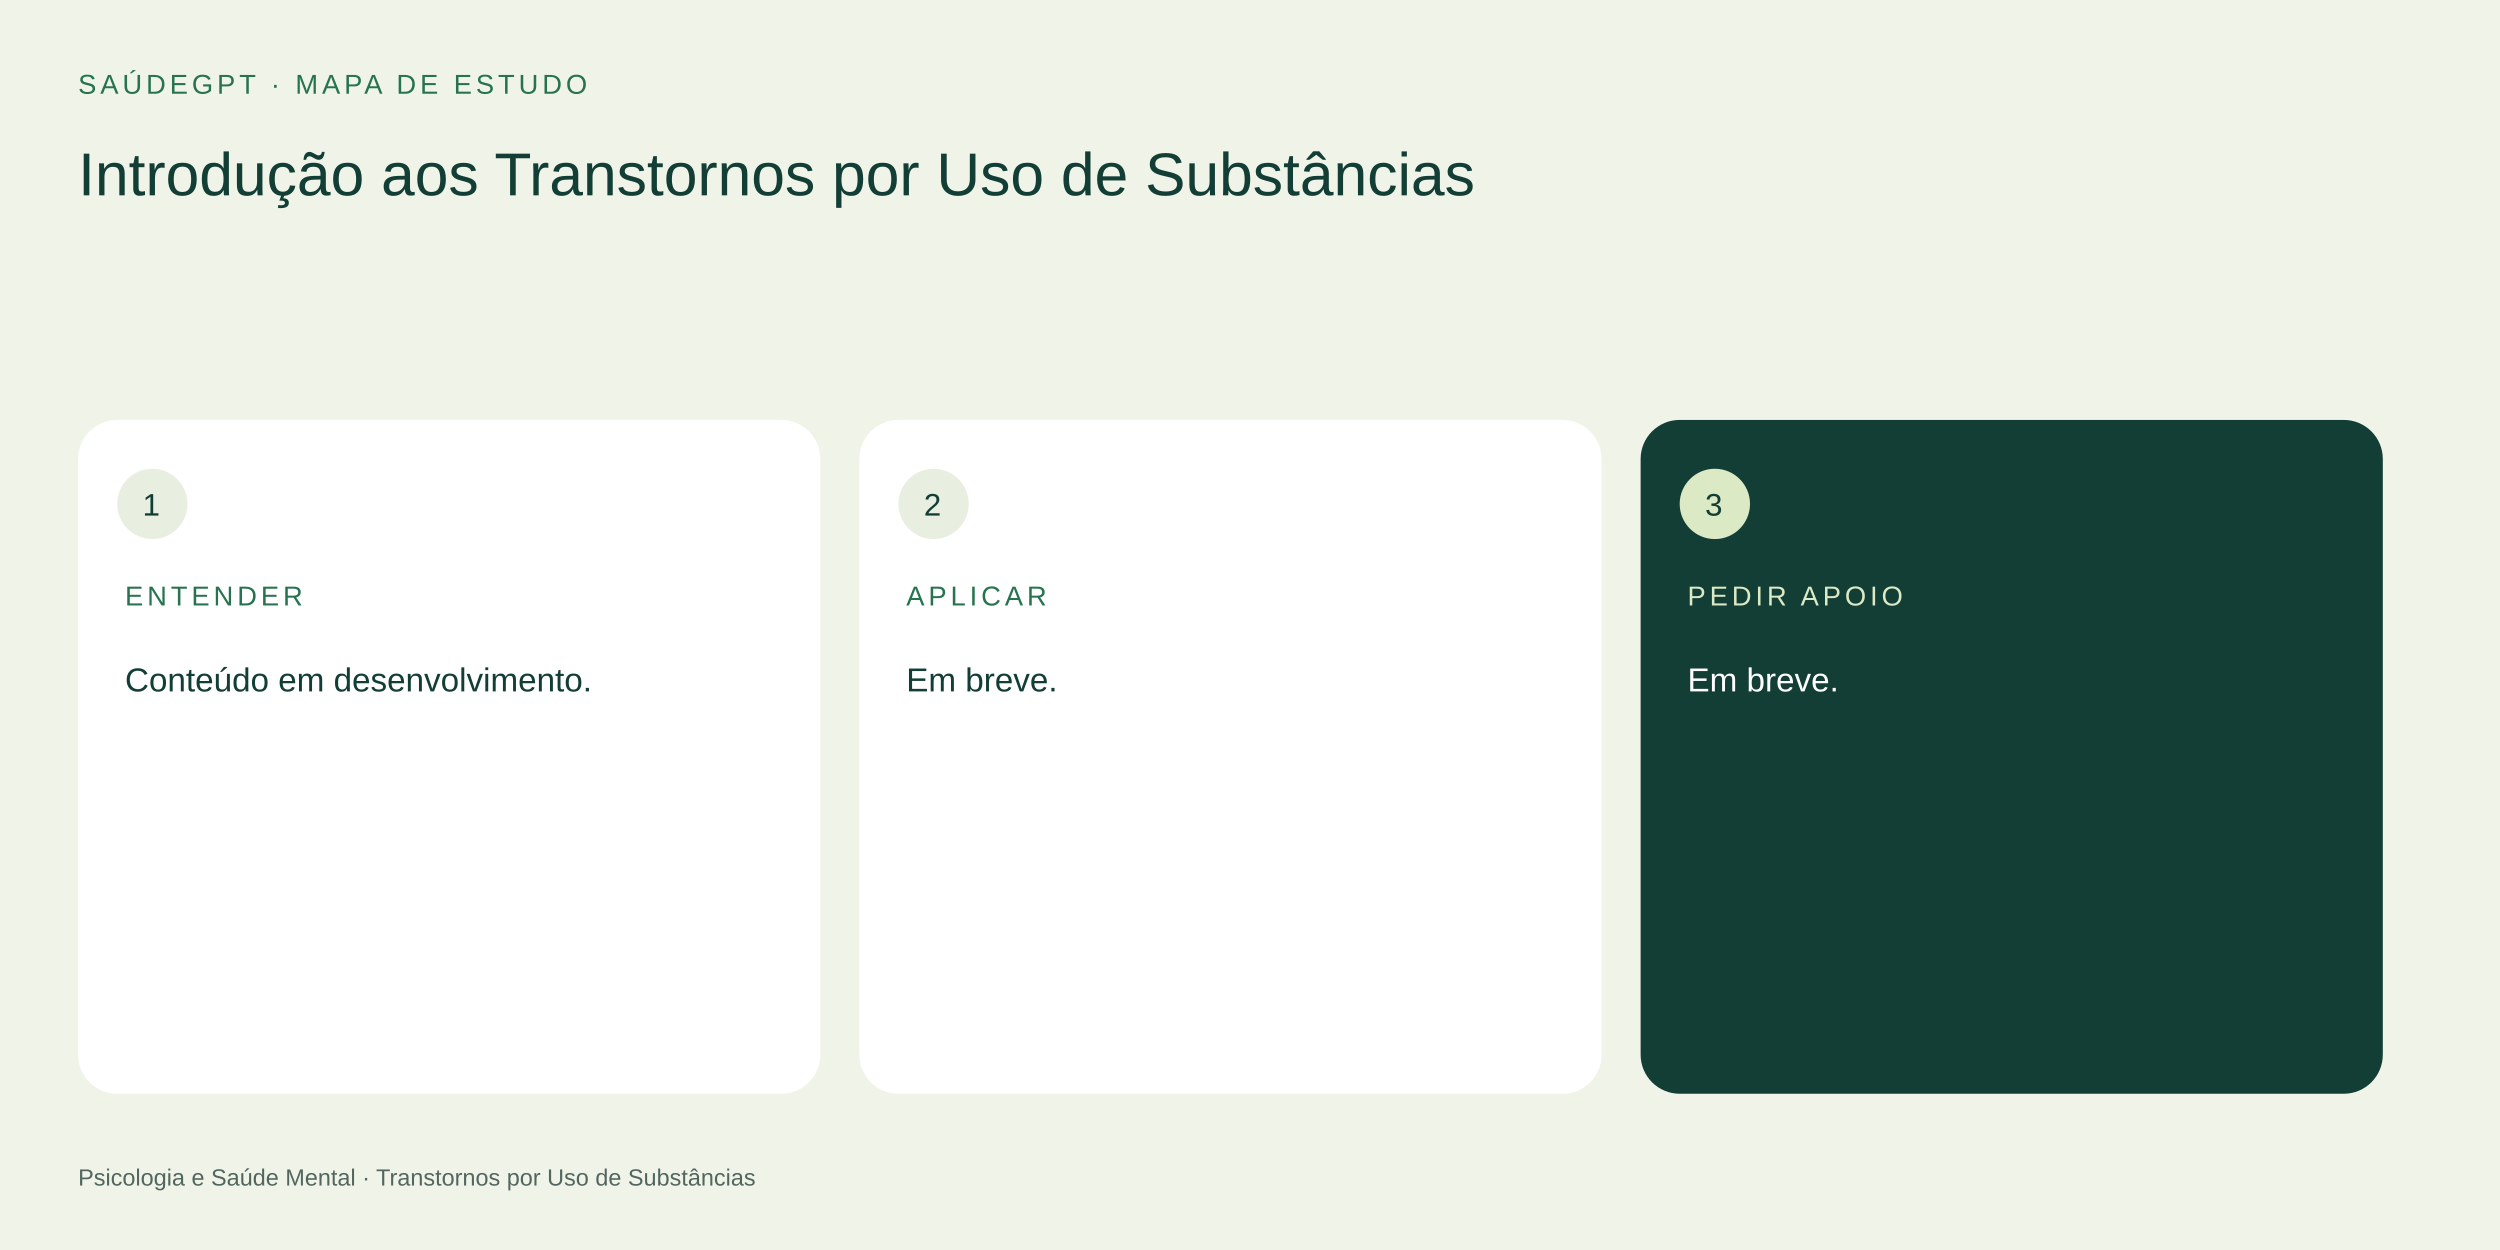
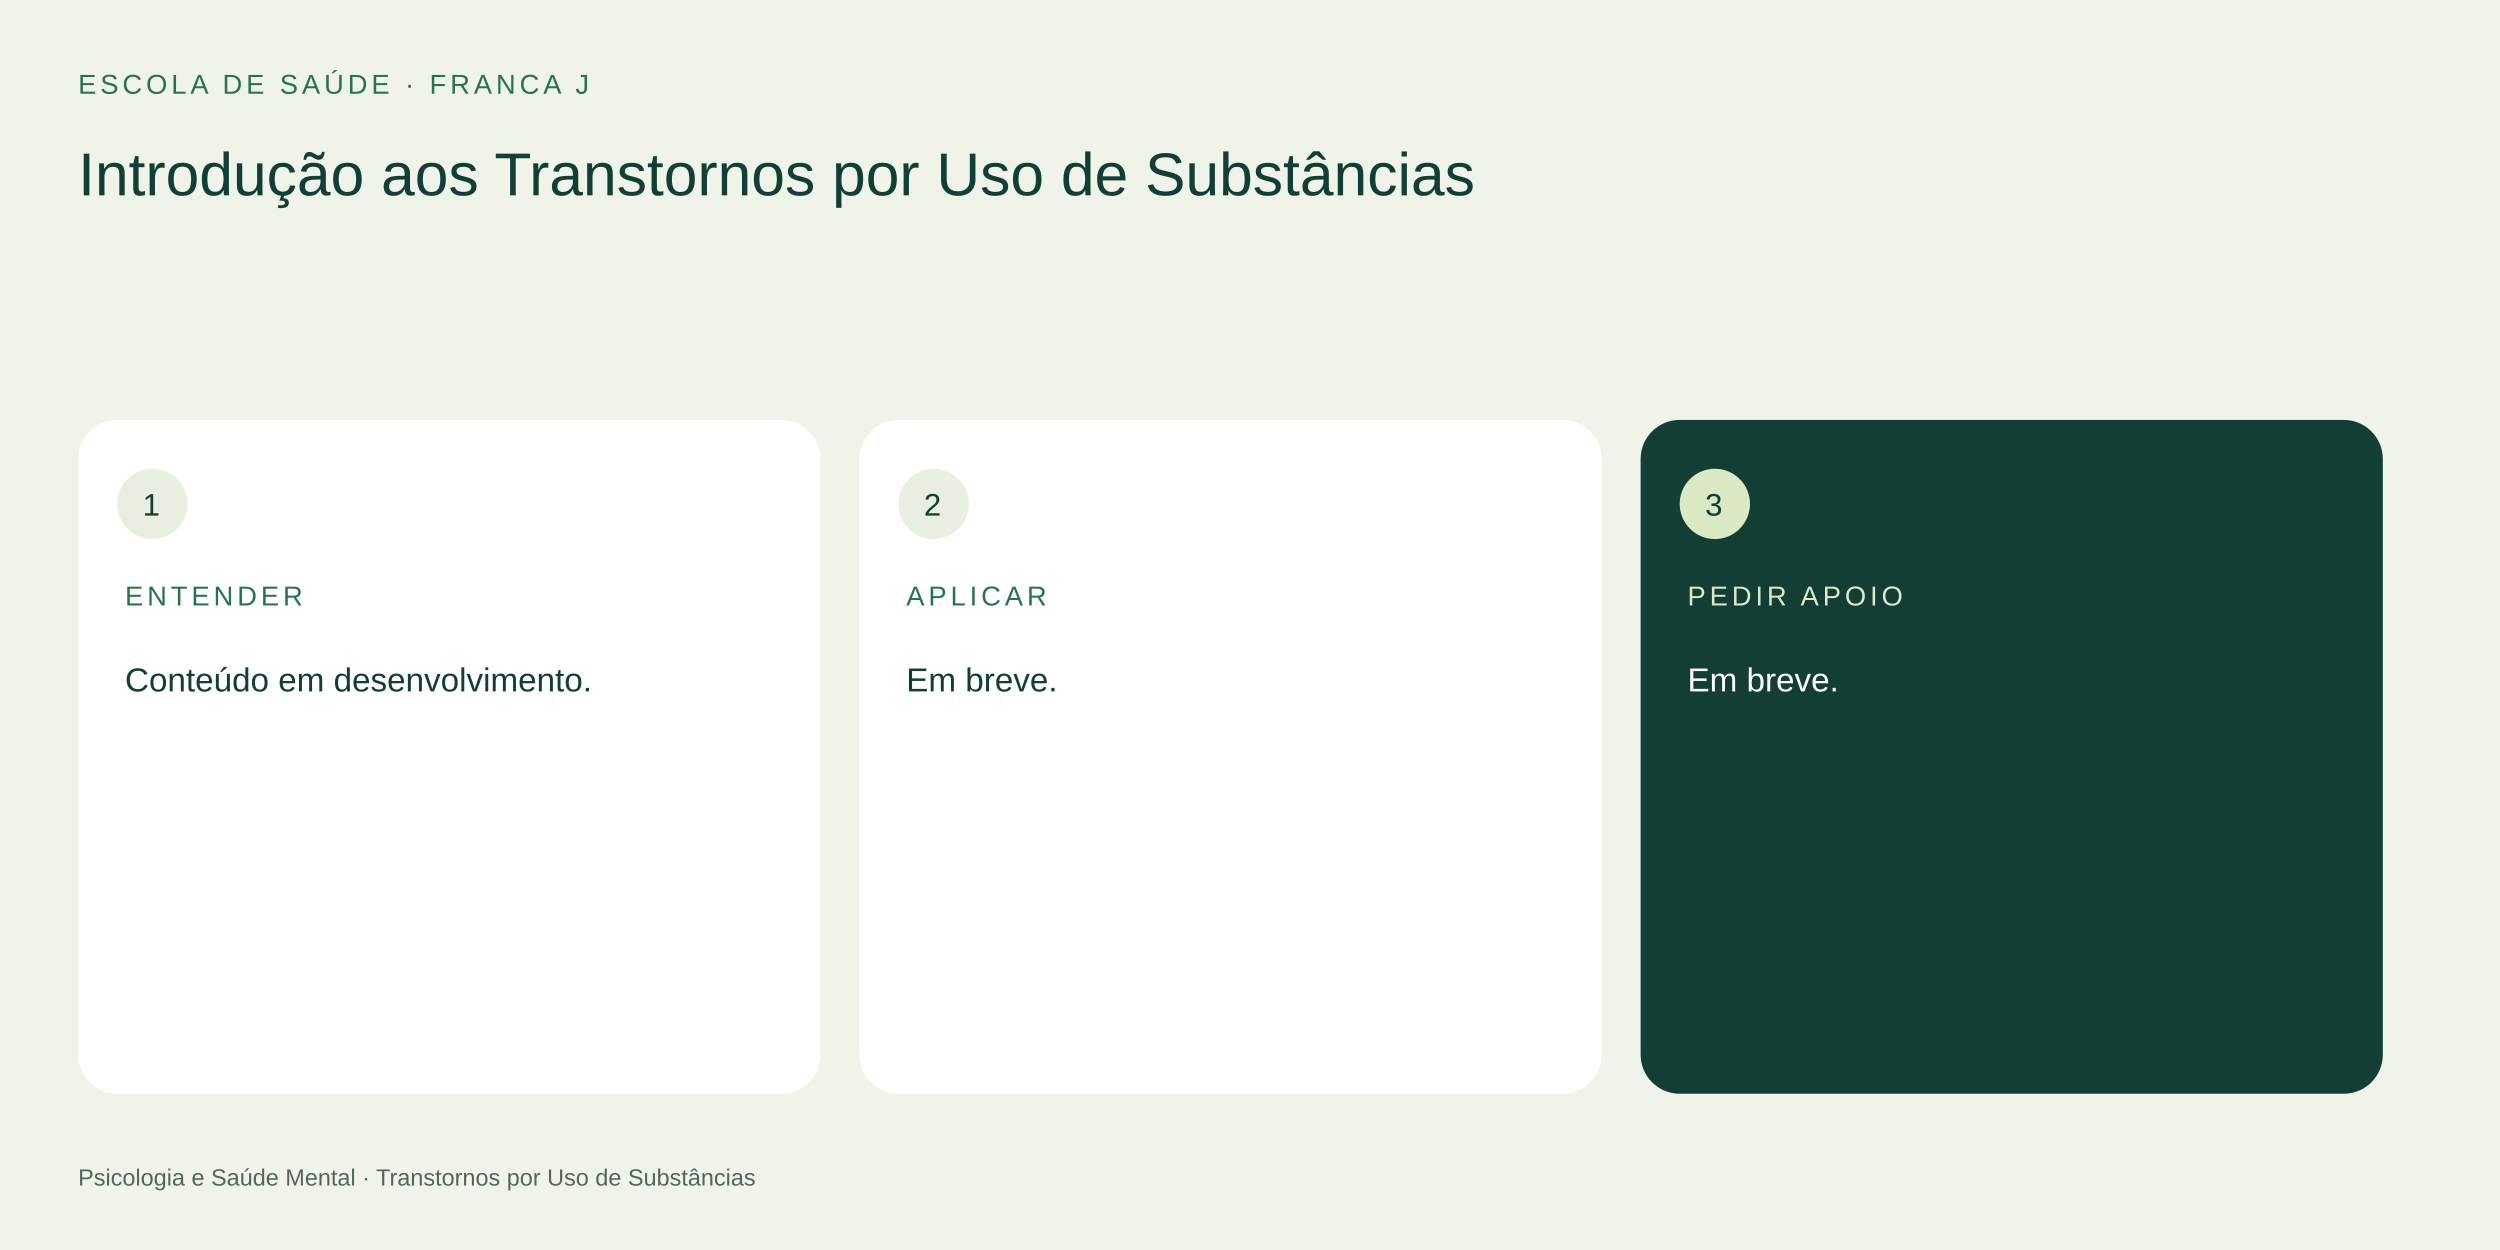
<svg xmlns="http://www.w3.org/2000/svg" width="1280" height="640" viewBox="0 0 1280 640" role="img" aria-label="Mapa de estudo: Introdução aos Transtornos por Uso de Substâncias">
  <rect width="1280" height="640" fill="#f0f4e8" />
  <g font-family="Arial, sans-serif">
-     <text x="40" y="48" fill="#27734f" font-size="14" letter-spacing="2">SAÚDEGPT · MAPA DE ESTUDO</text>
+     <text x="40" y="48" fill="#27734f" font-size="14" letter-spacing="2">ESCOLA DE SAÚDE · FRANCA J</text>
    <text x="40" y="100" font-size="31" fill="#123e36">Introdução aos Transtornos por Uso de Substâncias</text>
    <rect x="40" y="215" width="380" height="345" rx="20" fill="#ffffff" />
    <circle cx="78" cy="258" r="18" fill="#e8efe1" />
    <text x="73" y="264" font-size="16" fill="#123e36">1</text>
    <text x="64" y="310" font-size="14" letter-spacing="2" fill="#27734f">ENTENDER</text>
    <text x="64" y="354" font-size="17" fill="#123e36">Conteúdo em desenvolvimento.</text>
    <rect x="440" y="215" width="380" height="345" rx="20" fill="#ffffff" />
    <circle cx="478" cy="258" r="18" fill="#e8efe1" />
    <text x="473" y="264" font-size="16" fill="#123e36">2</text>
    <text x="464" y="310" font-size="14" letter-spacing="2" fill="#27734f">APLICAR</text>
    <text x="464" y="354" font-size="17" fill="#123e36">Em breve.</text>
    <rect x="840" y="215" width="380" height="345" rx="20" fill="#123e36" />
    <circle cx="878" cy="258" r="18" fill="#dce9c5" />
    <text x="873" y="264" font-size="16" fill="#123e36">3</text>
    <text x="864" y="310" font-size="14" letter-spacing="2" fill="#dce9c5">PEDIR APOIO</text>
    <text x="864" y="354" font-size="17" fill="#ffffff">Em breve.</text>
    <text x="40" y="607" fill="#52665f" font-size="12">Psicologia e Saúde Mental · Transtornos por Uso de Substâncias</text>
  </g>
</svg>
